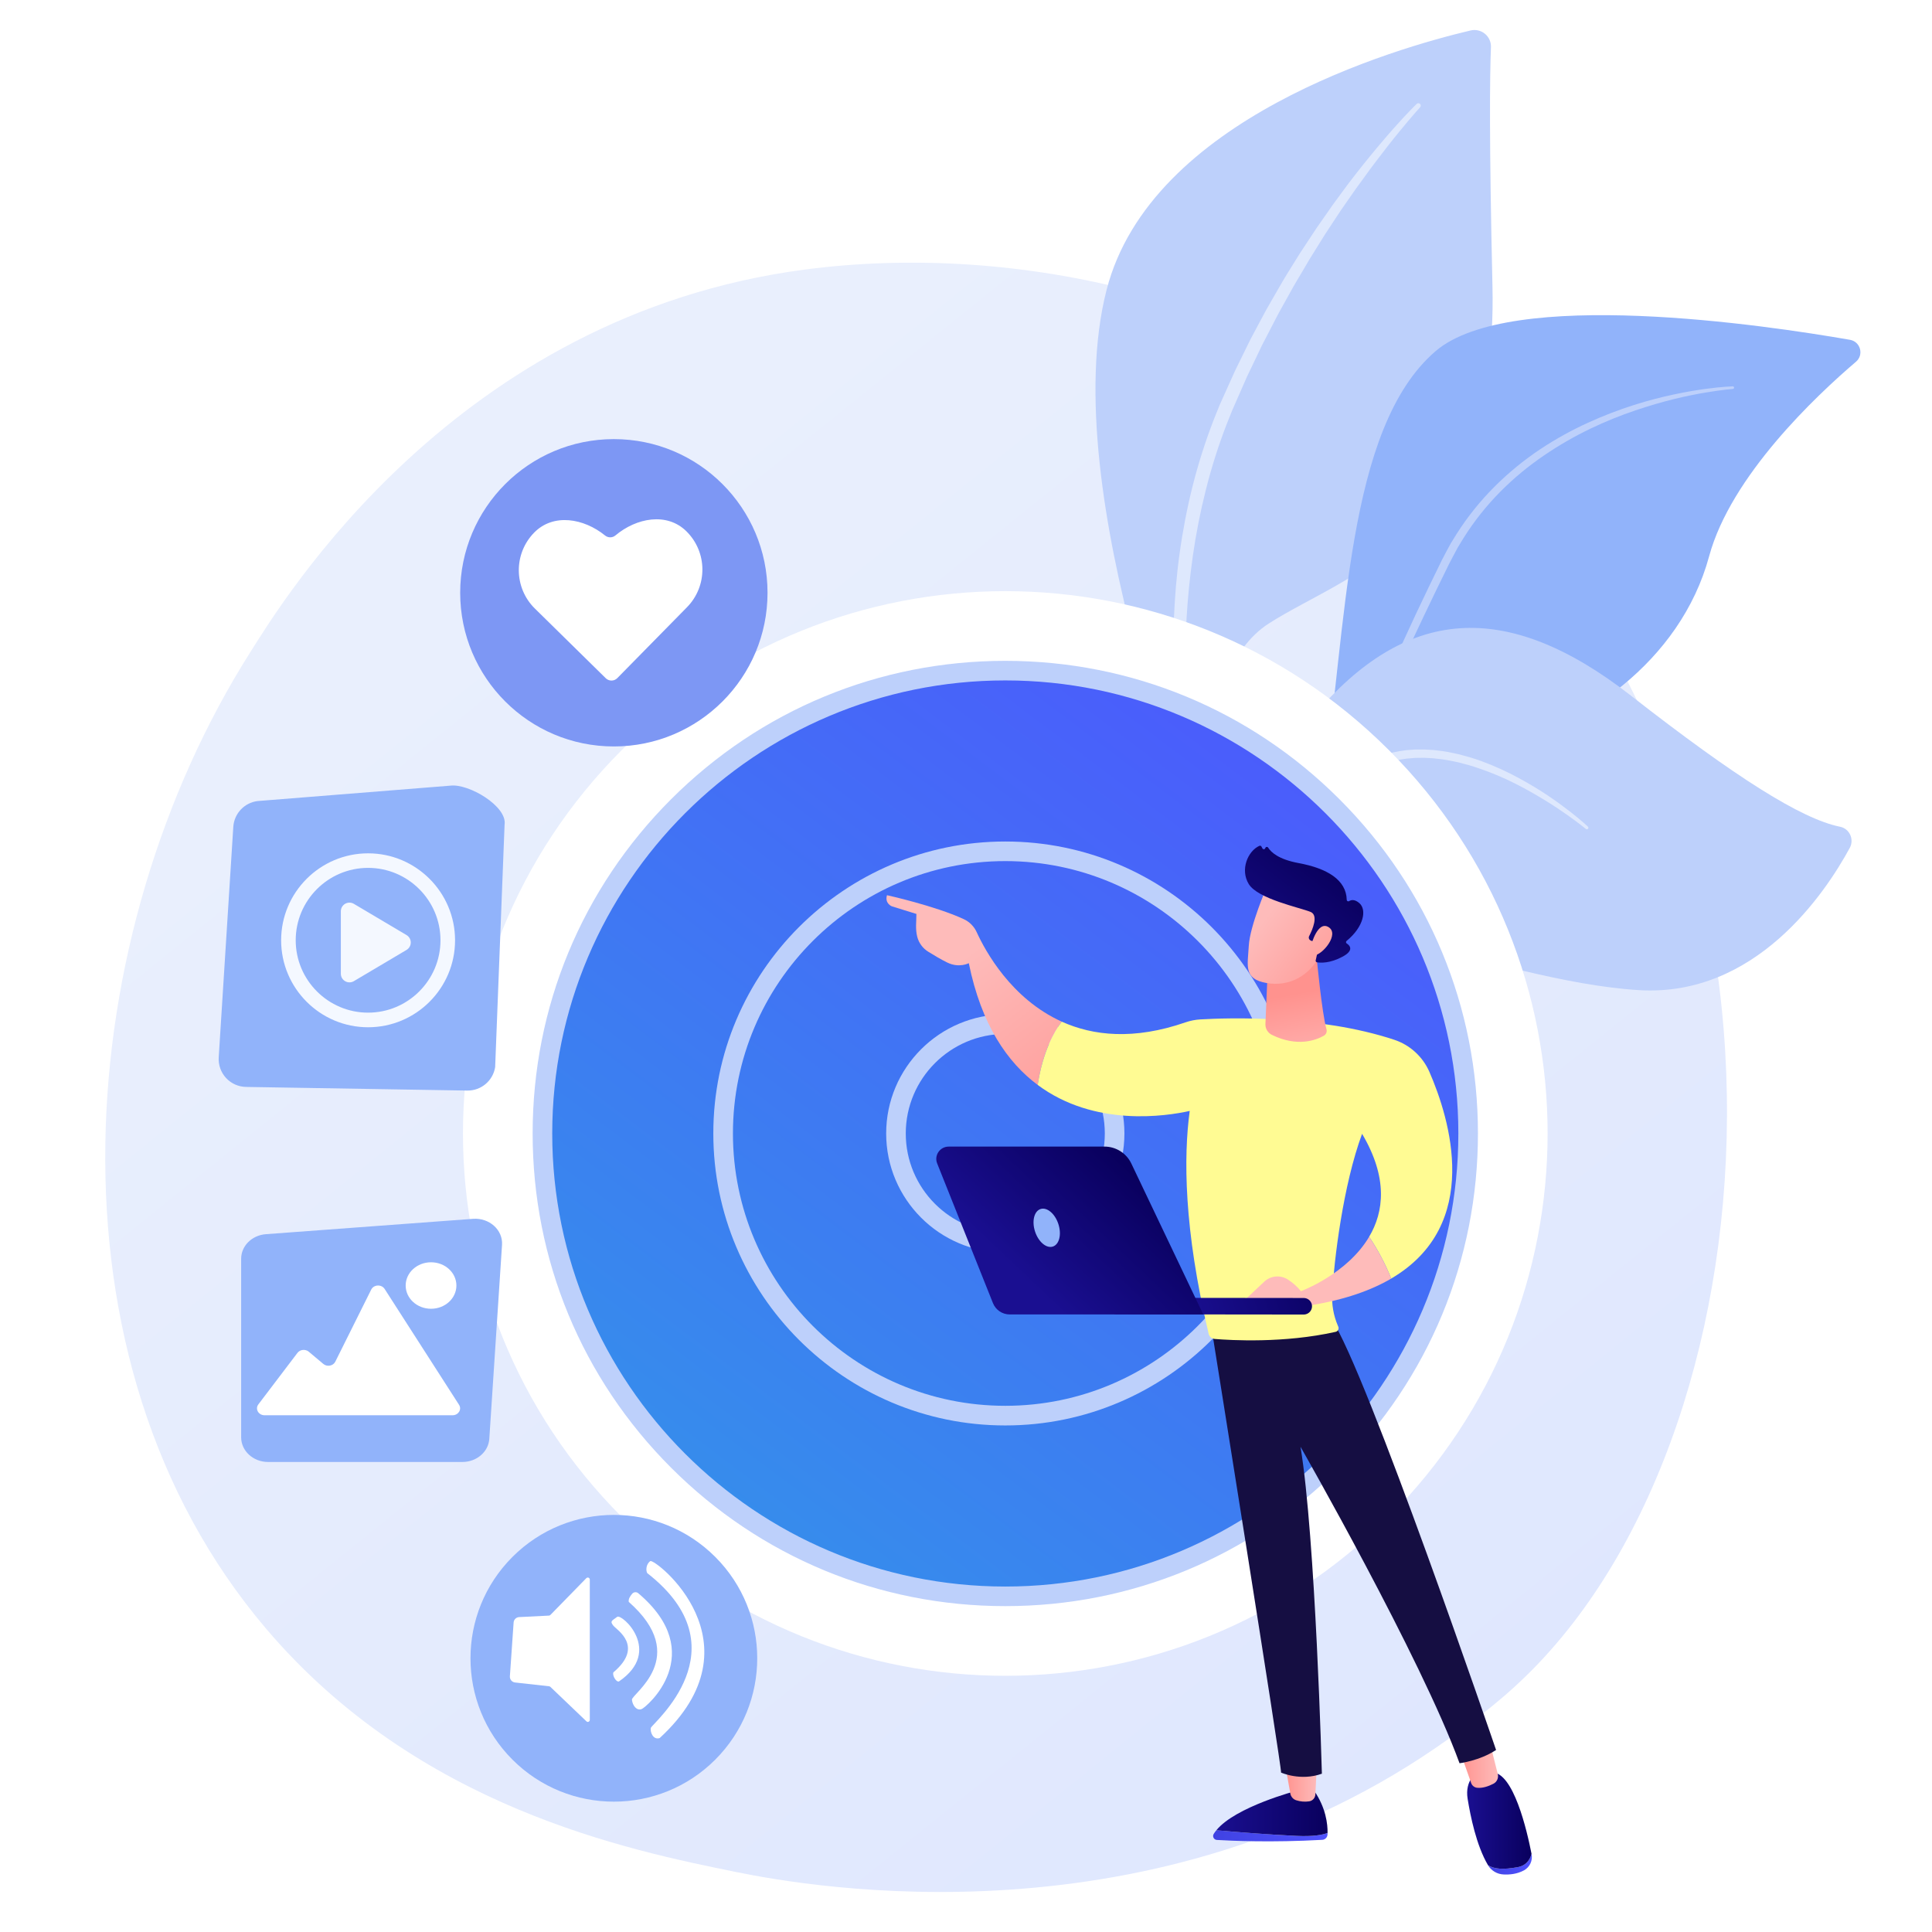
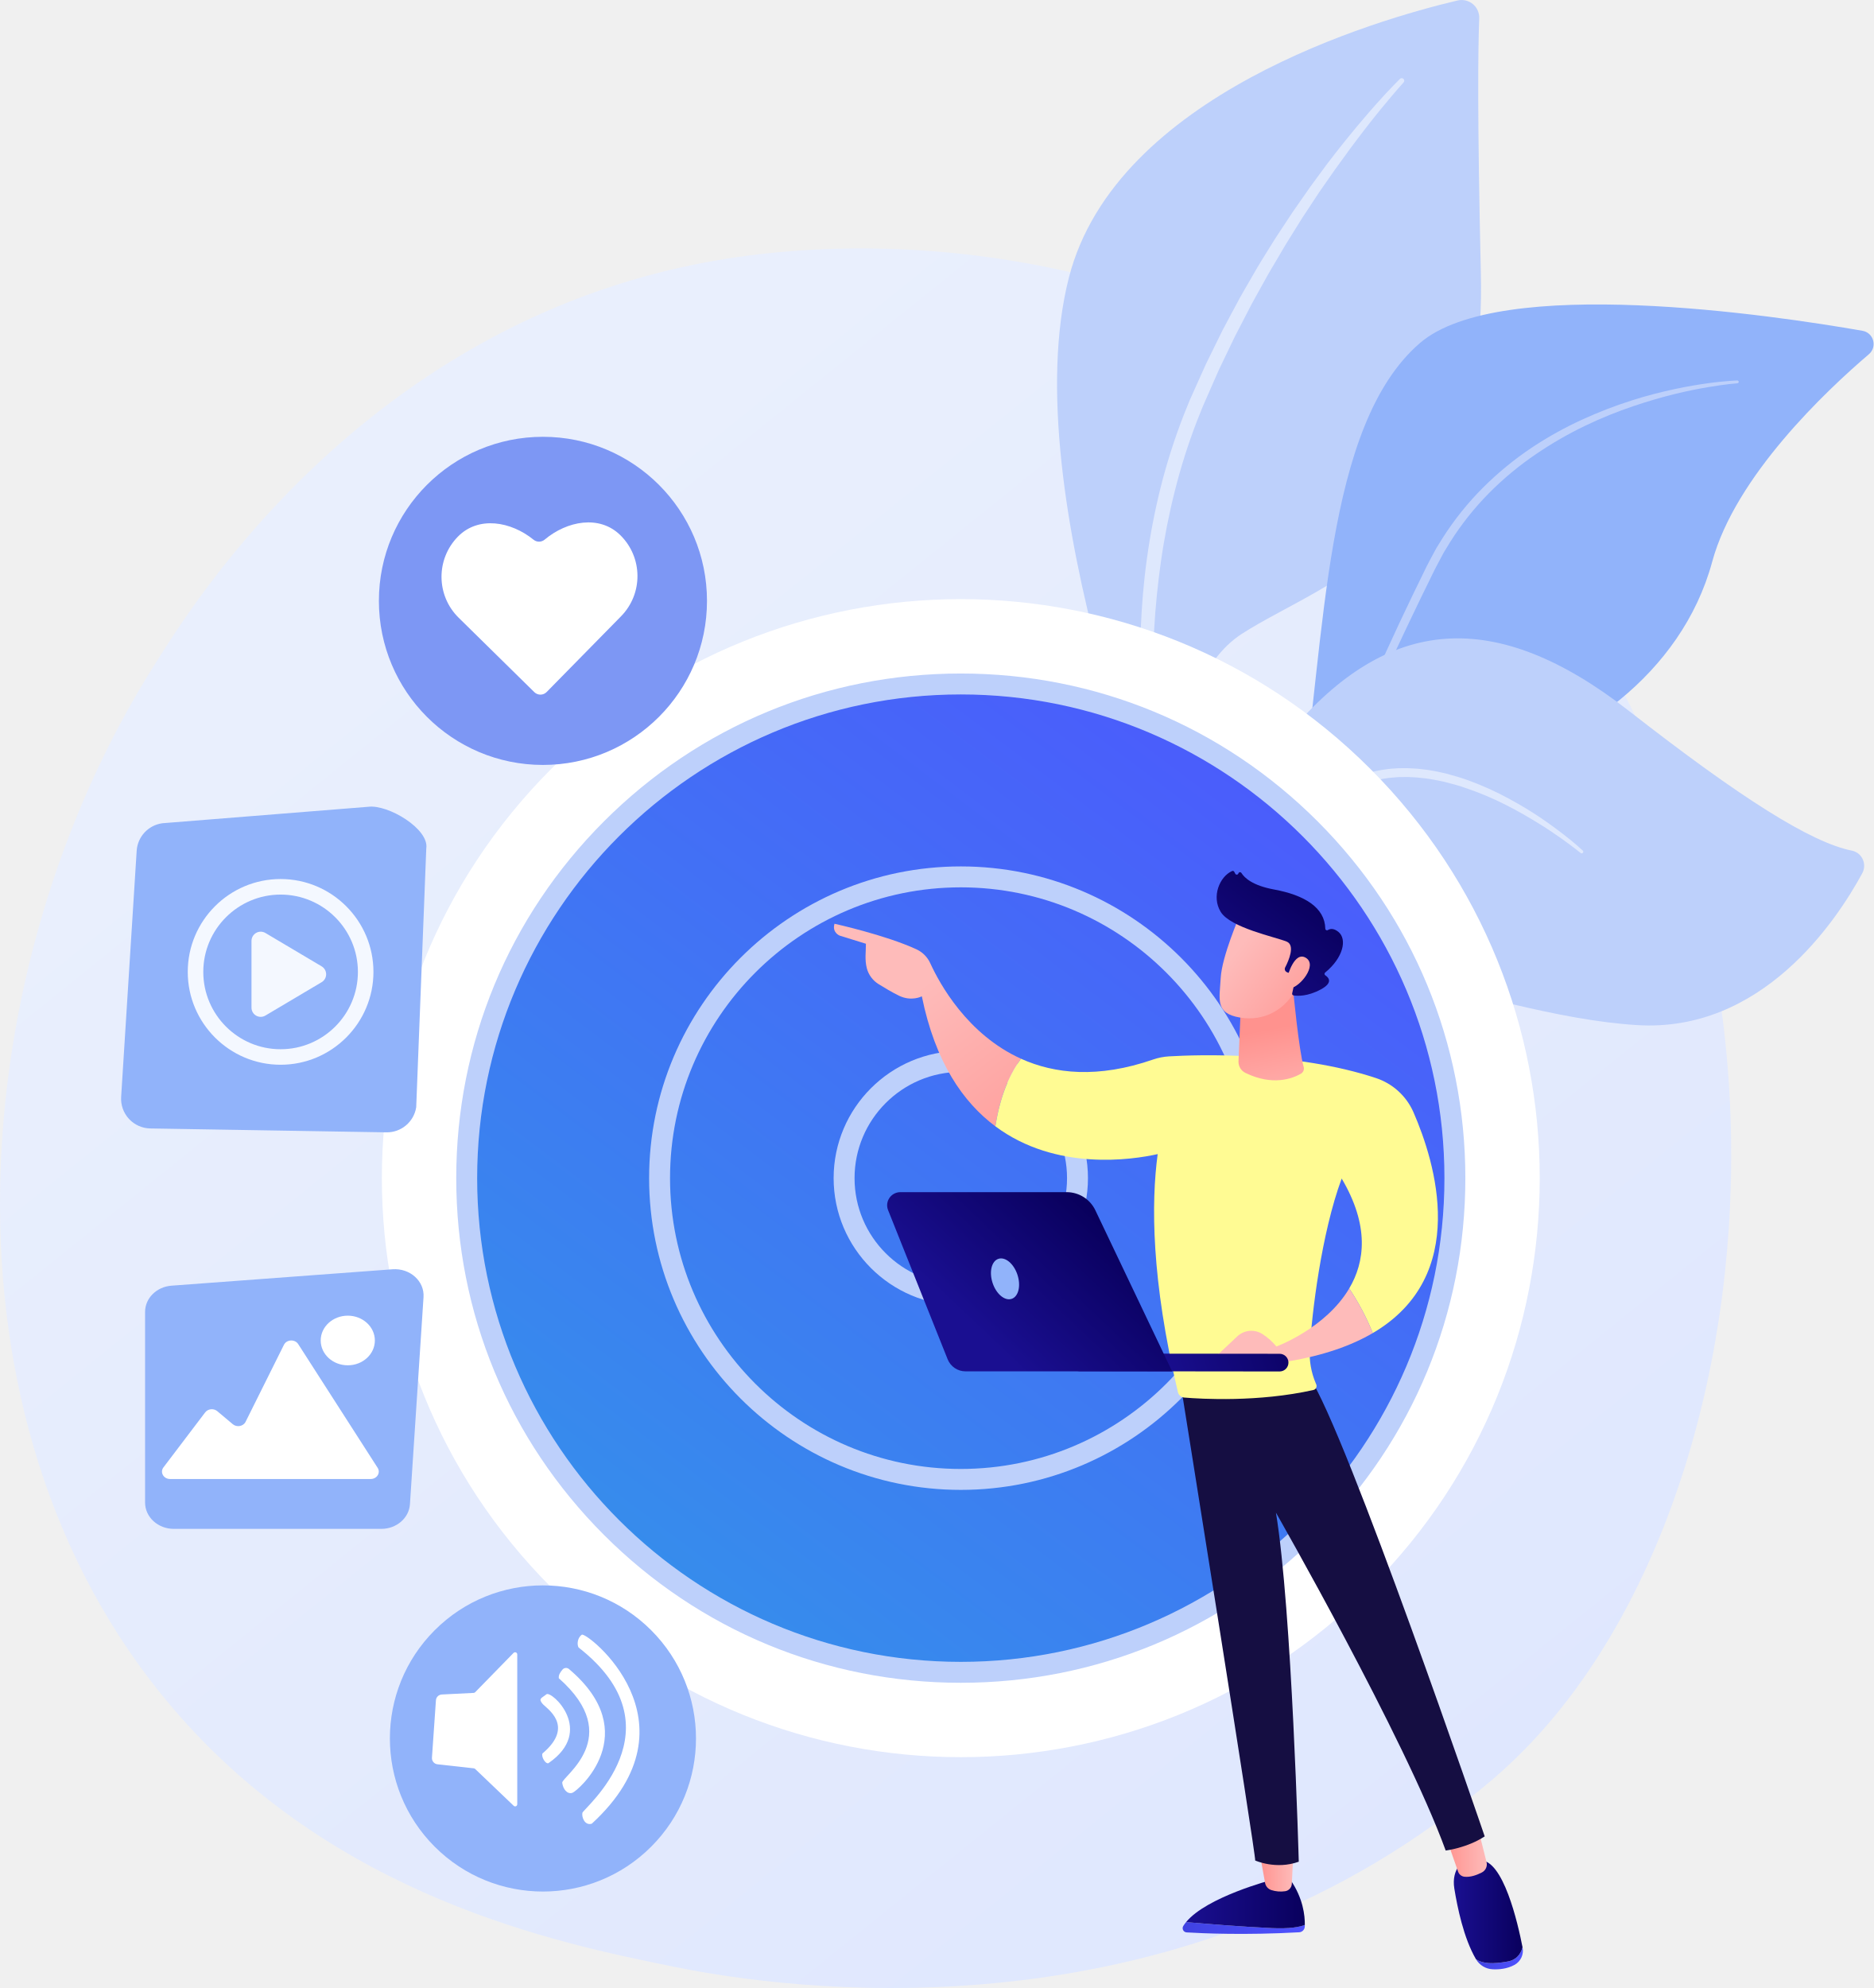
- <svg xmlns="http://www.w3.org/2000/svg" xmlns:xlink="http://www.w3.org/1999/xlink" viewBox="0 0 3710 3710">
+ <svg xmlns="http://www.w3.org/2000/svg" xmlns:xlink="http://www.w3.org/1999/xlink" id="Illustration" viewBox="0 0 3441.43 3650.92">
  <defs>
-     <style>.cls-1,.cls-10,.cls-4{fill:#fff;}.cls-2{fill:url(#linear-gradient);}.cls-3{fill:#bdd0fb;}.cls-4{opacity:0.5;}.cls-5{fill:#91b3fa;}.cls-6{fill:url(#linear-gradient-2);}.cls-7{fill:url(#linear-gradient-3);}.cls-8{fill:url(#linear-gradient-4);}.cls-9{opacity:0.9;}.cls-10{fill-rule:evenodd;}.cls-11{fill:#7d97f4;}.cls-12{fill:url(#linear-gradient-5);}.cls-13{fill:url(#linear-gradient-6);}.cls-14{fill:url(#linear-gradient-7);}.cls-15{fill:url(#linear-gradient-8);}.cls-16{fill:url(#linear-gradient-9);}.cls-17{fill:url(#linear-gradient-10);}.cls-18{fill:#150e42;}.cls-19{fill:url(#linear-gradient-11);}.cls-20{fill:url(#linear-gradient-12);}.cls-21{fill:url(#linear-gradient-13);}.cls-22{fill:url(#linear-gradient-14);}.cls-23{fill:url(#linear-gradient-15);}.cls-24{fill:url(#linear-gradient-16);}.cls-25{fill:url(#linear-gradient-17);}.cls-26{fill:url(#linear-gradient-18);}.cls-27{fill:url(#linear-gradient-19);}</style>
-     <linearGradient id="linear-gradient" x1="3721.25" y1="4556.63" x2="937.22" y2="1099.05" gradientUnits="userSpaceOnUse">
+     <style>.cls-1{fill:url(#linear-gradient);}.cls-2{fill:#bdd0fb;}.cls-10,.cls-3,.cls-5{fill:#fff;}.cls-3{opacity:0.5;}.cls-4{fill:#91b3fa;}.cls-6{fill:url(#linear-gradient-2);}.cls-7{fill:url(#linear-gradient-3);}.cls-8{fill:url(#linear-gradient-4);}.cls-9{opacity:0.9;}.cls-10{fill-rule:evenodd;}.cls-11{fill:#7d97f4;}.cls-12{fill:url(#linear-gradient-5);}.cls-13{fill:url(#linear-gradient-6);}.cls-14{fill:url(#linear-gradient-7);}.cls-15{fill:url(#linear-gradient-8);}.cls-16{fill:url(#linear-gradient-9);}.cls-17{fill:url(#linear-gradient-10);}.cls-18{fill:#150e42;}.cls-19{fill:url(#linear-gradient-11);}.cls-20{fill:url(#linear-gradient-12);}.cls-21{fill:url(#linear-gradient-13);}.cls-22{fill:url(#linear-gradient-14);}.cls-23{fill:url(#linear-gradient-15);}.cls-24{fill:url(#linear-gradient-16);}.cls-25{fill:url(#linear-gradient-17);}.cls-26{fill:url(#linear-gradient-18);}.cls-27{fill:url(#linear-gradient-19);}</style>
+     <linearGradient id="linear-gradient" x1="3759.89" y1="4613.76" x2="917.21" y2="1083.32" gradientUnits="userSpaceOnUse">
      <stop offset="0" stop-color="#dae3fe" />
      <stop offset="1" stop-color="#e9effd" />
    </linearGradient>
-     <linearGradient id="linear-gradient-2" x1="2704.77" y1="1148.57" x2="703.51" y2="3805.57" gradientUnits="userSpaceOnUse">
+     <linearGradient id="linear-gradient-2" x1="2555.39" y1="1113.95" x2="511.96" y2="3826.93" gradientUnits="userSpaceOnUse">
      <stop offset="0" stop-color="#4f52ff" />
      <stop offset="1" stop-color="#29abe2" />
    </linearGradient>
-     <linearGradient id="linear-gradient-3" x1="2704.77" y1="1148.57" x2="703.51" y2="3805.56" gradientTransform="translate(2104.5 -727.52) rotate(45)" xlink:href="#linear-gradient-2" />
-     <linearGradient id="linear-gradient-4" x1="2704.77" y1="1148.57" x2="703.51" y2="3805.56" gradientTransform="translate(2104.5 -727.52) rotate(45)" xlink:href="#linear-gradient-2" />
-     <linearGradient id="linear-gradient-5" x1="519.82" y1="3525.28" x2="739.61" y2="3525.28" gradientTransform="matrix(-1, 0, 0, 1, 3069.12, 0)" gradientUnits="userSpaceOnUse">
+     <linearGradient id="linear-gradient-3" x1="2721.99" y1="1133.89" x2="678.57" y2="3846.86" gradientTransform="translate(2109.7 -726.12) rotate(45)" xlink:href="#linear-gradient-2" />
+     <linearGradient id="linear-gradient-4" x1="2721.99" y1="1133.89" x2="678.57" y2="3846.86" gradientTransform="translate(2109.7 -726.12) rotate(45)" xlink:href="#linear-gradient-2" />
+     <linearGradient id="linear-gradient-5" x1="505.87" y1="3560.68" x2="730.29" y2="3560.68" gradientTransform="matrix(-1, 0, 0, 1, 3069.12, 0)" gradientUnits="userSpaceOnUse">
      <stop offset="0" stop-color="#4f52ff" />
      <stop offset="1" stop-color="#4042e2" />
    </linearGradient>
-     <linearGradient id="linear-gradient-6" x1="519.81" y1="3482.21" x2="733.4" y2="3482.21" gradientTransform="matrix(-1, 0, 0, 1, 3069.12, 0)" gradientUnits="userSpaceOnUse">
+     <linearGradient id="linear-gradient-6" x1="505.86" y1="3516.69" x2="723.95" y2="3516.69" gradientTransform="matrix(-1, 0, 0, 1, 3069.12, 0)" gradientUnits="userSpaceOnUse">
      <stop offset="0" stop-color="#09005d" />
      <stop offset="1" stop-color="#1a0f91" />
    </linearGradient>
-     <linearGradient id="linear-gradient-7" x1="540.11" y1="3422.07" x2="602.02" y2="3422.07" gradientTransform="matrix(-1, 0, 0, 1, 3069.12, 0)" gradientUnits="userSpaceOnUse">
+     <linearGradient id="linear-gradient-7" x1="526.59" y1="3455.29" x2="589.81" y2="3455.29" gradientTransform="matrix(-1, 0, 0, 1, 3069.12, 0)" gradientUnits="userSpaceOnUse">
      <stop offset="0" stop-color="#febbba" />
      <stop offset="1" stop-color="#ff928e" />
    </linearGradient>
-     <linearGradient id="linear-gradient-8" x1="127.53" y1="3579.78" x2="211.76" y2="3579.78" xlink:href="#linear-gradient-5" />
-     <linearGradient id="linear-gradient-9" x1="128.14" y1="3495.97" x2="251.77" y2="3495.97" xlink:href="#linear-gradient-6" />
-     <linearGradient id="linear-gradient-10" x1="192.4" y1="3389.79" x2="266.39" y2="3389.79" xlink:href="#linear-gradient-7" />
-     <linearGradient id="linear-gradient-11" x1="1210.07" y1="1831.31" x2="917.04" y2="2212.54" xlink:href="#linear-gradient-7" />
-     <linearGradient id="linear-gradient-12" x1="1808.95" y1="169.59" x2="1387.36" y2="892.31" gradientTransform="matrix(-1, 0, 0, 1, 3069.12, 0)" gradientUnits="userSpaceOnUse">
+     <linearGradient id="linear-gradient-8" x1="105.32" y1="3616.32" x2="191.32" y2="3616.32" xlink:href="#linear-gradient-5" />
+     <linearGradient id="linear-gradient-9" x1="105.94" y1="3530.74" x2="232.18" y2="3530.74" xlink:href="#linear-gradient-6" />
+     <linearGradient id="linear-gradient-10" x1="171.56" y1="3422.32" x2="247.1" y2="3422.32" xlink:href="#linear-gradient-7" />
+     <linearGradient id="linear-gradient-11" x1="1210.67" y1="1831.01" x2="911.46" y2="2220.27" xlink:href="#linear-gradient-7" />
+     <linearGradient id="linear-gradient-12" x1="1822.17" y1="134.28" x2="1391.7" y2="872.23" gradientTransform="matrix(-1, 0, 0, 1, 3069.12, 0)" gradientUnits="userSpaceOnUse">
      <stop offset="0" stop-color="#e1473d" />
      <stop offset="1" stop-color="#fffb93" />
    </linearGradient>
-     <linearGradient id="linear-gradient-13" x1="556.91" y1="2077.7" x2="588.97" y2="1909.39" xlink:href="#linear-gradient-7" />
-     <linearGradient id="linear-gradient-14" x1="643.65" y1="1768.91" x2="460.74" y2="1908.87" xlink:href="#linear-gradient-7" />
-     <linearGradient id="linear-gradient-15" x1="514.89" y1="1658.1" x2="685.24" y2="1877.43" xlink:href="#linear-gradient-6" />
-     <linearGradient id="linear-gradient-16" x1="620.96" y1="1739.26" x2="438.05" y2="1879.22" xlink:href="#linear-gradient-7" />
-     <linearGradient id="linear-gradient-17" x1="572.84" y1="2393.17" x2="759.15" y2="1817.28" xlink:href="#linear-gradient-7" />
-     <linearGradient id="linear-gradient-18" x1="-3004.22" y1="2338.52" x2="-3293.45" y2="2417.79" gradientTransform="translate(5450.38 -55.03) rotate(-2.83)" xlink:href="#linear-gradient-6" />
-     <linearGradient id="linear-gradient-19" x1="-3318.78" y1="2244.53" x2="-3522.8" y2="2460.16" gradientTransform="translate(5491.85)" xlink:href="#linear-gradient-6" />
+     <linearGradient id="linear-gradient-13" x1="543.74" y1="2082.6" x2="576.48" y2="1910.74" xlink:href="#linear-gradient-7" />
+     <linearGradient id="linear-gradient-14" x1="632.31" y1="1767.3" x2="445.55" y2="1910.21" xlink:href="#linear-gradient-7" />
+     <linearGradient id="linear-gradient-15" x1="500.84" y1="1654.15" x2="674.78" y2="1878.1" xlink:href="#linear-gradient-6" />
+     <linearGradient id="linear-gradient-16" x1="609.15" y1="1737.02" x2="422.38" y2="1879.93" xlink:href="#linear-gradient-7" />
+     <linearGradient id="linear-gradient-17" x1="560.01" y1="2404.71" x2="750.25" y2="1816.69" xlink:href="#linear-gradient-7" />
+     <linearGradient id="linear-gradient-18" x1="-2990.57" y1="2351.51" x2="-3285.89" y2="2432.45" gradientTransform="translate(5450.38 -55.03) rotate(-2.83)" xlink:href="#linear-gradient-6" />
+     <linearGradient id="linear-gradient-19" x1="-3312.76" y1="2252.94" x2="-3521.07" y2="2473.11" gradientTransform="translate(5491.85)" xlink:href="#linear-gradient-6" />
  </defs>
-   <g id="Background">
-     <rect class="cls-1" width="3710" height="3710" />
+   <path class="cls-1" d="M2977.85,3221.48c-65.3,68.74-127.08,113.07-175.89,148.09-573.78,411.7-1252.72,291.69-1397,262.39C1191.87,3588.68,780,3505,482.23,3154.85,31.72,2625.06,101.87,1790.39,451.31,1239.41c63.92-100.78,401.56-660.15,1087.81-749.85,415.31-54.29,899.43,55.2,1250,348.92C3525.05,1455,3472.66,2700.56,2977.85,3221.48Z" transform="translate(-166.61 -19.93)" />
+   <path class="cls-2" d="M2843.79,20.82a32.4,32.4,0,0,1,39.81,32.91c-2.25,55-3.61,181.06,3,468.87,11.28,491.6-285.61,562.55-438.94,661.3s-129.52,440.39-129.52,440.39S2027.59,926.78,2130.08,529.1C2216.54,193.65,2695.88,55.76,2843.79,20.82Z" transform="translate(-166.61 -19.93)" />
+   <path class="cls-3" d="M2737.88,164.89s-4.12,4-11.69,11.84-18.48,19.28-31.84,34.41c-6.65,7.59-14.16,15.88-21.95,25.22s-16.46,19.25-25.26,30.21-18.37,22.47-28,35l-14.8,19.22q-7.38,10-15.08,20.45l-15.68,21.35-15.76,22.55-16.27,23.35-16.19,24.47c-5.44,8.3-11.08,16.63-16.58,25.2s-10.83,17.39-16.35,26.23-11.07,17.79-16.49,26.95-10.68,18.51-16.1,27.89-11,18.79-16.28,28.42-10.45,19.45-15.72,29.27-10.62,19.69-15.8,29.7l-15,30.51q-7.53,15.32-15.11,30.75-7,15.67-14.14,31.44l-14.17,31.57-1.77,4-.53,1.22-.4,1-.8,2-3.22,8-6.43,16a1121.85,1121.85,0,0,0-42.14,132.3,1242.15,1242.15,0,0,0-25.3,131.77c-6,43.1-9.23,85.06-11,124.84s-1.63,77.46-.48,112.16,3.6,66.46,6.43,94.52,6.16,52.43,9.27,72.45,6.2,35.65,8.37,46.32c1.15,5.34,2,9.43,2.63,12.19l1,4.25a8.29,8.29,0,0,0,16.21-3.44l0-.23s-.26-1.36-.77-4-1.19-6.72-2.1-12c-1.79-10.5-4-26-6.61-45.8s-5.11-43.91-7.18-71.64-3.5-59.07-4.21-93.27-.11-71.26,2.12-110.35,6.34-80.18,12.31-122.41a1239.86,1239.86,0,0,1,25.39-128.86,1092.44,1092.44,0,0,1,40.83-128.93l6.4-16,3.21-8,.8-2,.39-1,.34-.77,1.72-3.91L2391.83,730q6.86-15.62,13.69-31.15l14.66-30.5,14.55-30.26L2450,608.54q7.59-14.68,15.09-29.19c5.11-9.6,10.48-19,15.65-28.35l15.49-27.84c5.21-9.14,10.66-18,15.89-26.92l15.5-26.38c5.21-8.63,10.57-17,15.75-25.37l15.39-24.66,15.51-23.55,15-22.76,15-21.56,14.42-20.67,14.16-19.44c9-12.78,18-24.64,26.36-35.77s16.41-21.45,23.84-31,14.48-18.08,20.77-25.87c12.72-15.48,22.87-27.49,29.91-35.58s10.9-12.25,10.9-12.25a4.7,4.7,0,0,0-6.73-6.56Z" transform="translate(-166.61 -19.93)" />
+   <path class="cls-4" d="M2156,2569.26c-31.79,15.9,298.93-406.73,398.39-1067.21,46.87-311.23,44.46-700.71,220.36-852.18,146.4-126.07,648.5-51.13,812.82-22.45,20.54,3.59,27.64,29.44,11.79,43-78.18,66.71-245.29,223.9-287.91,381.34-56.19,207.52-252,340.77-428,377.79s-273.73,72.38-357.38,354.9S2246.35,2524.09,2156,2569.26Z" transform="translate(-166.61 -19.93)" />
+   <path class="cls-2" d="M3357.58,718.63s-5,.15-14.23.85-22.81,1.91-39.95,4.3-37.89,5.78-61.47,10.85-50,11.63-78.34,20.74A797.8,797.8,0,0,0,3074,789.93,672.64,672.64,0,0,0,2980.14,842a594,594,0,0,0-89,72.86,544.21,544.21,0,0,0-74.52,92.69l-7.88,12.74-3.94,6.37-3.58,6.58c-4.69,8.8-9.51,17.56-14,26.43q-12.87,26.44-25.62,52.62-12.52,26.29-24.8,52.1-12,25.89-23.6,51.1c-7.73,16.78-15.07,33.41-22.39,49.62s-14.06,32.26-20.85,47.78c-13.38,31.12-25.75,60.67-37,88l-15.93,39.33c-4.87,12.56-9.5,24.48-13.85,35.67-8.55,22.46-15.89,42.08-21.77,58.3s-10.32,29-13.3,37.78-4.5,13.48-4.5,13.48a3.23,3.23,0,0,0,6.08,2.18l0-.08,5-13.18c3.38-8.58,8.32-21.16,14.61-37.17s14.25-35.34,23.44-57.47c9.36-22.07,19.91-47,31.42-74.12,11.7-27.08,24.56-56.34,38.47-87.14s28.77-63.2,44.34-96.62,32-67.76,48.8-102.64l25.74-52.56c4.36-8.65,9.09-17.08,13.55-25.68l3.43-6.41,3.78-6.21,7.58-12.41a528.92,528.92,0,0,1,71.82-90.54,580.11,580.11,0,0,1,86.37-71.62,695.22,695.22,0,0,1,91.25-52.51A785.7,785.7,0,0,1,3167,765.7c27.81-9.35,53.71-16.8,76.91-22.43s43.66-9.62,60.58-12.45,30.28-4.63,39.4-5.64,14-1.36,14-1.36a2.6,2.6,0,0,0-.25-5.19Z" transform="translate(-166.61 -19.93)" />
+   <path class="cls-2" d="M2173.38,2570.22c-20.64,10.88,116.26-224.74,126.76-432.32s57.34-561.88,236.35-773.82,375-231.28,622.06-38.61c205.84,160.56,334.24,241.59,409.54,256.65,18.65,3.73,28.16,24.78,19.09,41.49-48.3,89-184.85,293.25-414.12,278.87-292.45-18.35-646.88-208.47-754.91-49.87S2324,2100,2320.68,2175.11,2310,2498.21,2173.38,2570.22Z" transform="translate(-166.61 -19.93)" />
+   <path class="cls-3" d="M3073.78,1582s-3.06-2.88-8.89-8-14.54-12.48-26-21.35-25.57-19.38-42.3-30.71-36.22-23.22-58.15-35.09a550.81,550.81,0,0,0-73.46-33.31c-13.47-5-27.7-9.11-42.35-13-14.77-3.4-30-6.68-45.76-8.16-7.84-1.09-15.87-1.18-23.91-1.69-4-.06-8.09,0-12.16,0l-6.1.06-6.13.45c-16.42.73-32.8,4-49.14,8.17-15.44,4.26-31.66,9.71-47.13,15.6a477.78,477.78,0,0,0-45.68,20.9,438,438,0,0,0-42.81,26.4,428.34,428.34,0,0,0-38.74,31.46,415,415,0,0,0-62.57,73.65,557.09,557.09,0,0,0-43.62,78.72,744.86,744.86,0,0,0-29.14,74.87c-7.76,23.61-13.84,45.55-18.7,65.1-2.48,9.76-4.71,18.92-6.55,27.43s-3.68,16.3-5.06,23.39c-2.94,14.15-4.89,25.33-6.22,32.94s-2.08,11.68-2.08,11.68a2.88,2.88,0,0,0,5.65,1.13v-.06s.89-4,2.55-11.53l3.05-13.85c1.29-5.43,2.78-11.67,4.44-18.66s3.56-14.71,5.74-23.08,4.58-17.41,7.33-27c5.41-19.23,12.15-40.74,20.44-63.83,16.29-46.17,39.2-99.15,74-149.1a427,427,0,0,1,61.05-70.51,411.91,411.91,0,0,1,37.38-30,419.29,419.29,0,0,1,41.25-25.08,460.53,460.53,0,0,1,44.1-19.83c15.22-5.66,30-10.57,45.84-14.84,15-3.82,30.3-7,45.67-7.75l5.73-.46,5.74-.07c3.83,0,7.64-.15,11.44-.11,7.6.47,15.16.5,22.63,1.5,15,1.28,29.57,4.16,43.78,7.23,14.12,3.51,27.91,7.25,41,11.94a542.47,542.47,0,0,1,72.5,30.55c21.86,11,41.23,22.38,58.23,32.77s31.42,20.16,43.11,28.44,20.68,15.08,26.76,19.75,9.19,7.29,9.19,7.29a3,3,0,0,0,4-4.48Z" transform="translate(-166.61 -19.93)" />
+   <circle class="cls-5" cx="1931.36" cy="2183.58" r="1063.36" transform="translate(-1144.95 1985.3) rotate(-45)" />
+   <circle class="cls-6" cx="1764.75" cy="2163.64" r="907.54" />
+   <path class="cls-2" d="M1931.36,3110.33c-247.55,0-480.27-96.4-655.31-271.44s-271.44-407.77-271.44-655.31,96.4-480.27,271.44-655.32,407.76-271.44,655.31-271.44,480.27,96.4,655.31,271.44,271.44,407.77,271.44,655.32-96.4,480.27-271.44,655.31S2178.9,3110.33,1931.36,3110.33Zm0-1815.07c-489.82,0-888.32,398.5-888.32,888.32s398.5,888.32,888.32,888.32,888.32-398.5,888.32-888.32S2421.18,1295.26,1931.36,1295.26Z" transform="translate(-166.61 -19.93)" />
+   <circle class="cls-7" cx="1931.36" cy="2183.58" r="553.28" transform="translate(-1144.95 1985.3) rotate(-45)" />
+   <path class="cls-2" d="M1931.36,2756.07c-315.67,0-572.49-256.82-572.49-572.49s256.82-572.5,572.49-572.5,572.49,256.82,572.49,572.5S2247,2756.07,1931.36,2756.07Zm0-1106.55c-294.48,0-534.06,239.58-534.06,534.06s239.58,534.06,534.06,534.06,534.06-239.58,534.06-534.06S2225.84,1649.52,1931.36,1649.52Z" transform="translate(-166.61 -19.93)" />
+   <circle class="cls-8" cx="1931.36" cy="2183.58" r="214.36" transform="translate(-1144.95 1985.3) rotate(-45)" />
+   <path class="cls-2" d="M1931.36,2417.15c-128.79,0-233.57-104.78-233.57-233.57S1802.57,1950,1931.36,1950s233.57,104.79,233.57,233.58S2060.15,2417.15,1931.36,2417.15Zm0-428.71c-107.6,0-195.14,87.54-195.14,195.14s87.54,195.14,195.14,195.14,195.14-87.54,195.14-195.14S2039,1988.44,1931.36,1988.44Z" transform="translate(-166.61 -19.93)" />
+   <circle class="cls-4" cx="1163.86" cy="3212.58" r="281.12" transform="translate(-2097.36 1743.98) rotate(-45)" />
+   <path class="cls-5" d="M1163.09,3148.88c7,8.39,60.4,40.23,0,91.16-2.87,5.51,5.18,19.76,10.82,17.95,86.94-59.61,5.35-133.84-3.6-126.56S1154.92,3139.13,1163.09,3148.88Z" transform="translate(-166.61 -19.93)" />
+   <path class="cls-5" d="M1199.29,3294c1.3,11.11,8.89,21.56,18.61,18.44s133.53-109.18-6.19-227.35a8.43,8.43,0,0,0-11.92,1c-4.48,5.38-7.49,10-6.76,15.91C1315.65,3210.13,1198,3282.83,1199.29,3294Z" transform="translate(-166.61 -19.93)" />
+   <path class="cls-5" d="M1236.32,3349.18c-1.58,7.89,4.35,24,17.33,19.87,203.19-186.76-9.78-353.07-18.37-347s-8.91,18.47-6,23.45C1420,3194.22,1237.9,3341.28,1236.32,3349.18Z" transform="translate(-166.61 -19.93)" />
+   <path class="cls-5" d="M1114.33,3054.61a4.07,4.07,0,0,0-4.58,1l-70.33,72a4.23,4.23,0,0,1-2.85,1.3l-58.47,2.93a11.38,11.38,0,0,0-10.78,10.59L960,3247.93A11.4,11.4,0,0,0,970.11,3260l66.74,7.42a4.32,4.32,0,0,1,2.53,1.18l70.65,67.51a3.8,3.8,0,0,0,4.37.85,4,4,0,0,0,2.28-4V3058.64A4,4,0,0,0,1114.33,3054.61Z" transform="translate(-166.61 -19.93)" />
+   <path class="cls-4" d="M867,2827.68H485.86c-29.14,0-52.77-21.65-52.77-48.35V2429.24c0-25.19,21.11-46.16,48.51-48.19l406-30.11c32-2.37,58.86,21.74,56.93,51.09l-24.94,380.2C918,2807.76,894.88,2827.68,867,2827.68Z" transform="translate(-166.61 -19.93)" />
+   <path class="cls-5" d="M479,2736.09H847.49c11.47,0,18.6-11.42,12.79-20.48L714.39,2488.4c-6.08-9.47-21.29-8.75-26.27,1.25l-70.44,141.41c-4.18,8.39-16.09,10.61-23.52,4.37l-28.49-23.93c-6.62-5.56-17.07-4.49-22.2,2.26l-76.64,101C460,2723.75,467,2736.09,479,2736.09Z" transform="translate(-166.61 -19.93)" />
+   <ellipse class="cls-5" cx="638.79" cy="2461.77" rx="49.74" ry="45.57" />
+   <path class="cls-4" d="M876.3,2099.45l-433.62-7.14a54.56,54.56,0,0,1-53.55-58l28.52-451.87a54.57,54.57,0,0,1,47.29-50.65l377.89-30.19c36.18-4.79,112.46,40.51,106.74,76.55l-18.49,475.29A54.55,54.55,0,0,1,876.3,2099.45Z" transform="translate(-166.61 -19.93)" />
+   <g class="cls-9">
+     <path class="cls-5" d="M682,1975.32c-94,0-170.54-76.5-170.54-170.54S587.94,1634.24,682,1634.24s170.54,76.5,170.54,170.54S776,1975.32,682,1975.32Zm0-312.5c-78.27,0-142,63.68-142,142s63.69,142,142,142,142-63.68,142-142S760.25,1662.82,682,1662.82Z" transform="translate(-166.61 -19.93)" />
+     <path class="cls-10" d="M628.55,1870.46V1747.85a16.91,16.91,0,0,1,25.53-14.54l103.31,61.31a16.91,16.91,0,0,1,0,29.07L654.08,1885A16.9,16.9,0,0,1,628.55,1870.46Z" transform="translate(-166.61 -19.93)" />
  </g>
-   <g id="Illustration">
-     <path class="cls-2" d="M2955.35,3193.09c-63.95,67.32-124.46,110.73-172.26,145-562,403.2-1226.87,285.67-1368.19,257-208.68-42.38-612.05-124.31-903.68-467.26C70,2609,138.71,1791.52,480.94,1251.92c62.6-98.71,393.28-646.53,1065.36-734.39,406.75-53.16,880.88,54.07,1224.23,341.73C3491.25,1463.08,3439.94,2682.92,2955.35,3193.09Z" />
-     <path class="cls-3" d="M2824.05,58.47a31.74,31.74,0,0,1,39,32.23c-2.21,53.9-3.54,177.32,2.92,459.19,11.05,481.46-279.71,550.95-429.88,647.66s-126.85,431.3-126.85,431.3S2024.7,945.73,2125.07,556.26C2209.74,227.73,2679.2,92.69,2824.05,58.47Z" />
-     <path class="cls-4" d="M2720.33,199.56s-4,3.94-11.45,11.6-18.1,18.88-31.18,33.7c-6.51,7.44-13.87,15.56-21.5,24.7s-16.12,18.85-24.73,29.59-18,22-27.41,34.25l-14.5,18.83-14.76,20-15.36,20.92L2544,415.25q-7.83,11.25-15.93,22.87l-15.85,24c-5.34,8.12-10.86,16.28-16.24,24.68s-10.61,17-16,25.69-10.85,17.42-16.15,26.39l-15.77,27.31c-5.26,9.21-10.73,18.4-16,27.83l-15.4,28.67c-5.15,9.63-10.39,19.29-15.47,29.09l-14.67,29.88-14.8,30.11q-6.9,15.36-13.84,30.79T2344,773.46l-1.74,3.87-.51,1.18-.4,1-.78,2-3.15,7.82-6.3,15.66a1097.24,1097.24,0,0,0-41.27,129.57,1214.85,1214.85,0,0,0-24.78,129.06c-5.9,42.21-9,83.3-10.75,122.26s-1.59,75.85-.48,109.84,3.53,65.09,6.31,92.57,6,51.35,9.08,71,6.06,34.93,8.19,45.37c1.13,5.23,2,9.24,2.58,11.94l1,4.16a8.11,8.11,0,0,0,15.87-3.36l0-.23-.76-3.91c-.46-2.65-1.15-6.58-2-11.7-1.76-10.29-4-25.48-6.48-44.86s-5-43-7-70.16-3.43-57.86-4.12-91.34-.11-69.79,2.07-108.08,6.21-78.53,12.06-119.88a1214.5,1214.5,0,0,1,24.86-126.21,1070.25,1070.25,0,0,1,40-126.27l6.27-15.66,3.14-7.83.78-2,.39-1,.33-.75,1.68-3.83q6.72-15.35,13.44-30.64l13.41-30.52,14.36-29.86L2423.43,663q7.53-14.54,15-28.92l14.77-28.58c5-9.41,10.28-18.58,15.34-27.77s10.16-18.26,15.16-27.27,10.44-17.66,15.56-26.36l15.18-25.84c5.11-8.45,10.36-16.67,15.43-24.85s10.13-16.21,15.08-24.15l15.18-23.06q7.5-11.34,14.72-22.29l14.68-21.12,14.12-20.24,13.87-19c8.84-12.52,17.58-24.13,25.81-35s16.07-21,23.35-30.32,14.18-17.7,20.34-25.34c12.45-15.15,22.4-26.92,29.29-34.84S2727,206,2727,206a4.6,4.6,0,0,0-6.59-6.42Z" />
-     <path class="cls-5" d="M2150.48,2554.33c-31.13,15.56,292.76-398.34,390.17-1045.19,45.91-304.82,43.55-686.25,215.82-834.6,143.37-123.47,635.12-50.08,796.05-22,20.11,3.51,27.07,28.82,11.54,42.07-76.56,65.32-240.22,219.28-282,373.47-55,203.23-246.82,333.73-419.15,370s-268.08,70.89-350,347.58S2238.94,2510.09,2150.48,2554.33Z" />
-     <path class="cls-3" d="M3327.24,741.88s-4.89.15-13.94.83-22.33,1.88-39.12,4.21-37.11,5.66-60.2,10.62-49,11.4-76.72,20.32a781.81,781.81,0,0,0-87.73,33.85,658.27,658.27,0,0,0-91.94,51,581.1,581.1,0,0,0-87.18,71.35,532.33,532.33,0,0,0-73,90.78l-7.72,12.48-3.86,6.24-3.5,6.44c-4.6,8.62-9.32,17.19-13.68,25.88l-25.09,51.53-24.29,51-23.11,50c-7.58,16.43-14.76,32.72-21.93,48.59s-13.77,31.6-20.42,46.8c-13.11,30.48-25.22,59.42-36.23,86.2L2602,1448.61l-13.57,34.94c-8.38,22-15.57,41.2-21.32,57.09s-10.11,28.43-13,37-4.41,13.19-4.41,13.19a3.17,3.17,0,0,0,6,2.13l0-.07s1.71-4.49,4.9-12.91,8.14-20.72,14.31-36.4,13.95-34.61,22.95-56.29l30.78-72.59c11.45-26.52,24-55.17,37.66-85.34s28.19-61.89,43.43-94.63,31.39-66.36,47.8-100.52l25.21-51.47c4.26-8.47,8.9-16.73,13.27-25.15l3.35-6.28,3.71-6.08,7.42-12.16a517.65,517.65,0,0,1,70.34-88.67,567.35,567.35,0,0,1,84.59-70.14,681.22,681.22,0,0,1,89.36-51.43A770.49,770.49,0,0,1,3140.59,788c27.23-9.16,52.6-16.45,75.32-22s42.76-9.43,59.33-12.2,29.65-4.53,38.59-5.53,13.68-1.33,13.68-1.33a2.54,2.54,0,0,0-.23-5.08Z" />
-     <path class="cls-3" d="M2167.48,2555.27c-20.21,10.65,113.85-220.1,124.14-423.41s56.16-550.28,231.47-757.85,367.31-226.51,609.23-37.81c201.59,157.25,327.34,236.6,401.09,251.36,18.26,3.65,27.58,24.26,18.7,40.63-47.31,87.11-181,287.19-405.58,273.11-286.42-18-633.53-204.16-739.33-48.84s-92.21,242.23-95.46,315.84S2301.24,2484.74,2167.48,2555.27Z" />
-     <path class="cls-4" d="M3049.3,1587.38s-3-2.81-8.71-7.8-14.23-12.22-25.45-20.91-25-19-41.43-30.07-35.48-22.75-56.95-34.37a540.74,540.74,0,0,0-71.94-32.63c-13.19-4.9-27.14-8.92-41.48-12.68-14.46-3.33-29.35-6.54-44.81-8-7.69-1.06-15.55-1.15-23.42-1.65-4-.07-7.92,0-11.91,0l-6,.06-6,.44c-16.08.71-32.13,3.9-48.13,8-15.11,4.17-31,9.5-46.15,15.27a464.3,464.3,0,0,0-44.74,20.48,428.12,428.12,0,0,0-41.93,25.85,418.12,418.12,0,0,0-37.93,30.81,405.87,405.87,0,0,0-61.28,72.13,546.28,546.28,0,0,0-42.73,77.1,730.86,730.86,0,0,0-28.53,73.32c-7.6,23.12-13.55,44.61-18.32,63.75-2.42,9.57-4.61,18.53-6.41,26.87s-3.6,16-5,22.91c-2.88,13.86-4.79,24.8-6.1,32.26s-2,11.44-2,11.44a2.82,2.82,0,0,0,5.53,1.1l0,0s.86-3.93,2.49-11.3c.81-3.68,1.82-8.22,3-13.56s2.72-11.43,4.35-18.27,3.48-14.41,5.62-22.61,4.49-17,7.18-26.46c5.29-18.84,11.9-39.9,20-62.51,16-45.22,38.38-97.1,72.51-146a418,418,0,0,1,59.79-69.06,402.64,402.64,0,0,1,36.61-29.35,414,414,0,0,1,40.4-24.56,449.9,449.9,0,0,1,43.18-19.42c14.91-5.54,29.39-10.35,44.9-14.54,14.71-3.73,29.68-6.88,44.73-7.58l5.61-.45,5.63-.07c3.74,0,7.47-.15,11.2-.11,7.44.46,14.85.49,22.16,1.47,14.66,1.25,29,4.07,42.87,7.08,13.84,3.43,27.34,7.11,40.19,11.69a530.81,530.81,0,0,1,71,29.93c21.41,10.74,40.38,21.92,57,32.09s30.77,19.74,42.22,27.85,20.25,14.77,26.21,19.34,9,7.14,9,7.14a2.93,2.93,0,0,0,3.89-4.38Z" />
-     <circle class="cls-1" cx="1930.45" cy="2176.6" r="1041.42" transform="translate(-973.67 2002.55) rotate(-45)" />
-     <circle class="cls-6" cx="1930.45" cy="2176.6" r="888.81" />
-     <path class="cls-3" d="M1930.45,3084.23c-242.44,0-470.36-94.41-641.79-265.84S1022.82,2419,1022.82,2176.6s94.41-470.36,265.84-641.79S1688,1269,1930.45,1269s470.36,94.41,641.79,265.84,265.84,399.35,265.84,641.79-94.41,470.36-265.84,641.79S2172.89,3084.23,1930.45,3084.23Zm0-1777.62c-479.71,0-870,390.28-870,870s390.27,870,870,870,870-390.28,870-870S2410.16,1306.61,1930.45,1306.61Z" />
-     <circle class="cls-7" cx="1930.45" cy="2176.6" r="541.86" transform="translate(-973.67 2002.55) rotate(-45)" />
-     <path class="cls-3" d="M1930.45,2737.28c-309.16,0-560.68-251.52-560.68-560.68s251.52-560.68,560.68-560.68,560.68,251.52,560.68,560.68S2239.61,2737.28,1930.45,2737.28Zm0-1083.72c-288.4,0-523,234.63-523,523s234.64,523,523,523,523-234.64,523-523S2218.85,1653.56,1930.45,1653.56Z" />
-     <circle class="cls-8" cx="1930.45" cy="2176.6" r="209.93" transform="translate(-973.67 2002.55) rotate(-45)" />
-     <path class="cls-3" d="M1930.45,2405.35c-126.13,0-228.75-102.62-228.75-228.75s102.62-228.75,228.75-228.75,228.76,102.62,228.76,228.75S2056.59,2405.35,1930.45,2405.35Zm0-419.86c-105.38,0-191.11,85.73-191.11,191.11s85.73,191.11,191.11,191.11,191.11-85.73,191.11-191.11S2035.83,1985.49,1930.45,1985.49Z" />
-     <circle class="cls-5" cx="1178.78" cy="3184.37" r="275.32" transform="translate(-1906.43 1766.21) rotate(-45)" />
-     <path class="cls-1" d="M1178,3122c6.88,8.21,59.16,39.39,0,89.28-2.81,5.39,5.08,19.35,10.6,17.57,85.15-58.37,5.24-131.08-3.52-124S1170,3112.43,1178,3122Z" />
-     <path class="cls-1" d="M1213.49,3264.06c1.27,10.88,8.7,21.12,18.23,18.06,9.38-3,130.76-106.92-6.07-222.66a8.25,8.25,0,0,0-11.67,1c-4.39,5.27-7.34,9.76-6.62,15.58C1327.45,3182,1212.21,3253.17,1213.49,3264.06Z" />
-     <path class="cls-1" d="M1249.75,3318.15c-1.55,7.73,4.27,23.54,17,19.46,199-182.9-9.57-345.78-18-339.81s-8.72,18.09-5.89,23C1429.64,3166.39,1251.3,3310.41,1249.75,3318.15Z" />
-     <path class="cls-1" d="M1130.28,3029.66a4,4,0,0,0-4.49,1l-68.87,70.49a4.14,4.14,0,0,1-2.8,1.28l-57.25,2.86a11.16,11.16,0,0,0-10.57,10.38L979.13,3219a11.15,11.15,0,0,0,9.9,11.86l65.37,7.27a4.24,4.24,0,0,1,2.48,1.15l69.19,66.12a3.69,3.69,0,0,0,4.27.83,4,4,0,0,0,2.24-3.92V3033.61A4,4,0,0,0,1130.28,3029.66Z" />
-     <path class="cls-5" d="M888,2807.41H514.78c-28.55,0-51.69-21.2-51.69-47.35V2417.19c0-24.67,20.68-45.21,47.52-47.2l397.66-29.48c31.33-2.32,57.65,21.29,55.77,50L939.61,2762.9C938,2787.9,915.36,2807.41,888,2807.41Z" />
-     <path class="cls-1" d="M508.06,2717.71H869c11.23,0,18.21-11.18,12.52-20.06L738.6,2475.14c-6-9.29-20.86-8.58-25.74,1.22l-69,138.48c-4.1,8.23-15.76,10.4-23,4.29l-27.91-23.44c-6.48-5.44-16.72-4.4-21.74,2.22l-75.06,98.89C489.44,2705.63,496.33,2717.71,508.06,2717.71Z" />
-     <ellipse class="cls-1" cx="827.72" cy="2468.57" rx="48.71" ry="44.63" />
-     <path class="cls-5" d="M897.17,2094.21l-424.68-7A53.44,53.44,0,0,1,420,2030.43L448,1587.89a53.44,53.44,0,0,1,46.31-49.61l370.09-29.56c35.44-4.7,110.14,39.67,104.53,75l-18.09,465.48A53.44,53.44,0,0,1,897.17,2094.21Z" />
-     <g class="cls-9">
-       <path class="cls-1" d="M706.85,1972.64c-92.1,0-167-74.93-167-167s74.93-167,167-167,167,74.92,167,167S798.94,1972.64,706.85,1972.64Zm0-306.06c-76.67,0-139,62.37-139,139s62.37,139,139,139,139-62.37,139-139S783.51,1666.58,706.85,1666.58Z" />
-       <path class="cls-10" d="M654.52,1869.94V1749.86a16.55,16.55,0,0,1,25-14.23l101.18,60a16.56,16.56,0,0,1,0,28.48l-101.18,60A16.55,16.55,0,0,1,654.52,1869.94Z" />
-     </g>
-     <circle class="cls-11" cx="1178.78" cy="1138.31" r="295.09" />
-     <path class="cls-1" d="M1318,1020.13c-37.46-36.82-95.89-25.74-136.12,8a15.66,15.66,0,0,1-20,.16c-40.77-33.06-99.13-43.13-136-5.67a103.26,103.26,0,0,0,1.26,146l136.08,133.75a15.69,15.69,0,0,0,22.19-.19l133.76-136.08A103.26,103.26,0,0,0,1318,1020.13Z" />
-     <path class="cls-12" d="M2335.72,3514.65c37.65,3.26,103,8.54,154.51,10.81,31,1.36,48.8-1.67,59.07-5.78,0,1.16-.05,2.25-.1,3.27a10.65,10.65,0,0,1-10.12,10.06c-97.35,5.44-174.76,1.88-202.32.2a7.58,7.58,0,0,1-6.18-11.39A61.42,61.42,0,0,1,2335.72,3514.65Z" />
-     <path class="cls-13" d="M2490.23,3525.46c-51.51-2.27-116.86-7.55-154.51-10.81,37-45.41,154.51-76,154.51-76h33.19c22.82,32.9,26.13,64.23,25.88,81.06C2539,3523.79,2521.2,3526.82,2490.23,3525.46Z" />
-     <path class="cls-14" d="M2529,3384.45l-3.11,61.45a14,14,0,0,1-12,13.2A54.51,54.51,0,0,1,2489,3457a16.6,16.6,0,0,1-11.16-12.76l-10.73-59.82Z" />
-     <path class="cls-15" d="M2914.16,3585.54c16.33-2.94,23.72-13.9,26.81-25.62l.07.31a29.22,29.22,0,0,1-14.3,31.27c-13.46,7.37-28.18,8.62-39.6,8a36.62,36.62,0,0,1-29.69-17.69l-.09-.16C2869.66,3589.53,2886.93,3590.45,2914.16,3585.54Z" />
-     <path class="cls-16" d="M2837.18,3403.38h27.36c41.69-1.1,67.87,112.53,76.43,156.54-3.09,11.72-10.48,22.68-26.81,25.62-27.23,4.91-44.5,4-56.8-3.88-22.52-38.3-33.68-94.4-39.05-127.14C2812.2,3417.29,2837.18,3403.38,2837.18,3403.38Z" />
-     <path class="cls-17" d="M2861,3346.34l15.19,60.44a16.41,16.41,0,0,1-8.53,18.6c-8.5,4.36-20.47,8.94-31.47,7.62a13.71,13.71,0,0,1-11.18-9.14l-22.31-63.59Z" />
-     <path class="cls-18" d="M2326.45,2550.29s135.8,848.89,133.56,853.56c0,0,37.51,17,78.4,2.17,0,0-12.28-453.79-41.06-627.79,0,0,231.78,405.6,305.38,607.71,0,0,38.39-4.58,70.16-25.49,0,0-249.55-730.07-316.13-827.31Z" />
-     <path class="cls-19" d="M1703.25,1719.05s91.64,20.21,147.38,45.94a50.85,50.85,0,0,1,24.92,25.06c16.67,36.52,66.55,128.09,163.27,171.78-13.93,18.49-36.36,57-46.13,121.58-58.09-43.23-108.24-115.44-132.32-233.86,0,0-18.33,10-41.21-1.15-12.08-5.86-26-14.19-36.51-20.74a47.85,47.85,0,0,1-21.22-28.5c-4-15.64-1.64-29.39-1.64-44.14l-47.11-14.6S1698.52,1735.08,1703.25,1719.05Z" />
-     <path class="cls-20" d="M1992.69,2083.41c9.77-64.63,32.2-103.09,46.13-121.58,60.08,27.15,138.24,35.83,237.77,1.34a105.67,105.67,0,0,1,28.45-5.61c53-3.11,227.58-8.77,372.05,39a112.26,112.26,0,0,1,67.73,61.65c39.08,89.68,102.35,293.94-73.3,397a436,436,0,0,0-42.39-80.22c28.28-47.71,36.66-112.88-13.53-197.75-36.61,98.84-53.78,243.05-57.37,306.87a137.28,137.28,0,0,0,10.75,61.39l.9,2.11a7.26,7.26,0,0,1-5.1,9.92c-98.89,22.22-201.74,16.18-232.46,13.64a12.69,12.69,0,0,1-11.31-9.68c-48.08-202.61-48.19-340.82-36.42-428.19C2239.61,2143.37,2102.06,2164.82,1992.69,2083.41Z" />
-     <path class="cls-21" d="M2528.43,1839.53s10,105.77,18.81,137.06a10.7,10.7,0,0,1-5,12.22c-14.95,8.54-50.81,22.47-99.85-1.57A22.23,22.23,0,0,1,2430,1966.3l4.32-102.21Z" />
-     <path class="cls-22" d="M2432.17,1704.22s-32,73.5-34.14,112.07-10.46,63.61,34.14,71.38,82.19-14.45,102.54-52.88c0,0,31.9-59.21,24.74-83.46S2432.17,1704.22,2432.17,1704.22Z" />
-     <path class="cls-23" d="M2519.47,1807.16l-2.54-1.12a6.13,6.13,0,0,1-3-8.41c6.29-12.15,18.55-40,2.71-46.5-20.41-8.37-101.28-24.86-118.73-53.56-16.77-27.57-1.91-63.17,20.42-73.3a3.07,3.07,0,0,1,4,1.31l1.86,3.52a3,3,0,0,0,5.59-.57,3,3,0,0,1,5.46-.78c5.36,8.58,19.84,22.5,58.56,29.65,55,10.15,91.42,32.42,92.32,70.45a3,3,0,0,0,4.69,2.5c4.07-2.48,10.57-3.64,19.26,3.67,15.11,12.71,8.93,45.67-24.2,72.79a3,3,0,0,0,.14,4.85c6,3.91,15,13.21-8.24,25.62-24,12.82-41.92,11.77-48.81,10.63a3,3,0,0,1-2.45-3.64l7.36-33.42a3,3,0,0,0-3-3.69Z" />
-     <path class="cls-24" d="M2518.08,1814.22s12.21-47,33.26-33.79-10.92,52.61-27.85,54.36Z" />
-     <path class="cls-25" d="M2519.64,2506.06l-141.43,1.75,49.5-46.6A36.94,36.94,0,0,1,2473,2457a106.87,106.87,0,0,1,25.15,22.41s88.22-32.24,131-104.38a436,436,0,0,1,42.39,80.22C2633.18,2477.73,2583.48,2495.43,2519.64,2506.06Z" />
-     <path class="cls-26" d="M2504.4,2524.3l-.83,0-359-.39a15.9,15.9,0,1,1,0-31.8l359,.39a15.9,15.9,0,0,1,.79,31.78Z" />
-     <path class="cls-27" d="M1821.84,2201.79h299a57,57,0,0,1,51.54,32.33l138.22,290H1939a34.63,34.63,0,0,1-32.21-21.67l-107.18-268.35C1793.44,2218.59,1805,2201.79,1821.84,2201.79Z" />
-     <ellipse class="cls-5" cx="2010.05" cy="2357.61" rx="23.53" ry="37.92" transform="translate(-636.99 747.7) rotate(-18.24)" />
-   </g>
+   <circle class="cls-11" cx="997.25" cy="1103.48" r="301.31" />
+   <path class="cls-5" d="M1306,1002.75c-38.25-37.6-97.91-26.29-139,8.19a16,16,0,0,1-20.39.16c-41.62-33.75-101.21-44-138.81-5.79a105.44,105.44,0,0,0,1.29,149.1L1148,1291a16,16,0,0,0,22.67-.19l136.57-139A105.43,105.43,0,0,0,1306,1002.75Z" transform="translate(-166.61 -19.93)" />
+   <path class="cls-12" d="M2345.16,3549.82c38.45,3.32,105.17,8.72,157.78,11,31.62,1.39,49.82-1.71,60.3-5.9,0,1.18,0,2.3-.09,3.33a10.88,10.88,0,0,1-10.34,10.28c-99.39,5.55-178.44,1.92-206.58.21a7.75,7.75,0,0,1-6.32-11.64A64.4,64.4,0,0,1,2345.16,3549.82Z" transform="translate(-166.61 -19.93)" />
+   <path class="cls-13" d="M2502.94,3560.86c-52.61-2.32-119.33-7.72-157.78-11,37.8-46.37,157.78-77.63,157.78-77.63h33.88c23.3,33.59,26.68,65.58,26.42,82.77C2552.76,3559.15,2534.56,3562.25,2502.94,3560.86Z" transform="translate(-166.61 -19.93)" />
+   <path class="cls-14" d="M2542.53,3416.87l-3.18,62.75a14.31,14.31,0,0,1-12.23,13.48,55.71,55.71,0,0,1-25.45-2.11,16.94,16.94,0,0,1-11.4-13l-11-61.09Z" transform="translate(-166.61 -19.93)" />
+   <path class="cls-15" d="M2935.8,3622.21c16.67-3,24.21-14.2,27.37-26.17l.07.32a29.83,29.83,0,0,1-14.61,31.93c-13.74,7.52-28.76,8.8-40.42,8.18a37.41,37.41,0,0,1-30.32-18.07l-.09-.16C2890.36,3626.27,2908,3627.22,2935.8,3622.21Z" transform="translate(-166.61 -19.93)" />
+   <path class="cls-16" d="M2857.19,3436.21h27.94c42.57-1.13,69.29,114.9,78,159.83-3.16,12-10.7,23.16-27.37,26.17-27.81,5-45.44,4.06-58-4-23-39.11-34.4-96.39-39.88-129.81C2831.69,3450.41,2857.19,3436.21,2857.19,3436.21Z" transform="translate(-166.61 -19.93)" />
+   <path class="cls-17" d="M2881.54,3378l15.52,61.71a16.74,16.74,0,0,1-8.72,19c-8.68,4.46-20.9,9.14-32.13,7.78a14,14,0,0,1-11.42-9.33L2822,3392.18Z" transform="translate(-166.61 -19.93)" />
+   <path class="cls-18" d="M2335.7,2565.14s138.66,866.78,136.38,871.54c0,0,38.3,17.41,80.05,2.22,0,0-12.54-463.35-41.92-641,0,0,236.65,414.14,311.8,620.5,0,0,39.2-4.67,71.65-26,0,0-254.81-745.45-322.79-844.74Z" transform="translate(-166.61 -19.93)" />
+   <path class="cls-19" d="M1699.37,1716.38s93.57,20.64,150.48,46.92a52,52,0,0,1,25.46,25.59c17,37.28,67.94,130.78,166.7,175.4-14.22,18.87-37.12,58.14-47.1,124.14-59.31-44.15-110.52-117.88-135.11-238.8,0,0-18.72,10.18-42.07-1.16-12.34-6-26.59-14.49-37.28-21.18a48.86,48.86,0,0,1-21.68-29.11c-4.07-16-1.67-30-1.67-45.07l-48.09-14.9S1694.55,1732.75,1699.37,1716.38Z" transform="translate(-166.61 -19.93)" />
+   <path class="cls-20" d="M1994.91,2088.43c10-66,32.88-105.27,47.1-124.14,61.35,27.71,141.16,36.58,242.78,1.36a108.57,108.57,0,0,1,29.05-5.73c54.1-3.17,232.37-9,379.89,39.78a114.63,114.63,0,0,1,69.15,63c39.91,91.58,104.52,300.13-74.84,405.42a444.63,444.63,0,0,0-43.28-81.91c28.88-48.72,37.43-115.26-13.82-201.91-37.37,100.91-54.91,248.16-58.57,313.33a140.14,140.14,0,0,0,11,62.68l.92,2.16a7.42,7.42,0,0,1-5.21,10.13c-101,22.68-206,16.52-237.36,13.92a13,13,0,0,1-11.54-9.88c-49.1-206.88-49.21-348-37.19-437.21C2247,2149.64,2106.59,2171.55,1994.91,2088.43Z" transform="translate(-166.61 -19.93)" />
+   <path class="cls-21" d="M2541.94,1839.41s10.21,108,19.21,139.94a10.93,10.93,0,0,1-5.15,12.48c-15.26,8.72-51.87,22.94-101.95-1.6a22.71,22.71,0,0,1-12.61-21.38l4.41-104.36Z" transform="translate(-166.61 -19.93)" />
+   <path class="cls-22" d="M2443.65,1701.24s-32.67,75-34.86,114.44-10.69,65,34.86,72.88,83.92-14.75,104.7-54c0,0,32.57-60.46,25.27-85.22S2443.65,1701.24,2443.65,1701.24Z" transform="translate(-166.61 -19.93)" />
+   <path class="cls-23" d="M2532.79,1806.36l-2.59-1.15a6.25,6.25,0,0,1-3.06-8.58c6.42-12.41,18.94-40.85,2.77-47.48-20.85-8.55-103.42-25.39-121.23-54.69-17.12-28.16-1.95-64.51,20.85-74.85a3.14,3.14,0,0,1,4.1,1.34l1.9,3.6a3.09,3.09,0,0,0,5.71-.59,3.09,3.09,0,0,1,5.58-.8c5.47,8.77,20.26,23,59.79,30.28,56.19,10.37,93.34,33.1,94.27,71.93a3.1,3.1,0,0,0,4.79,2.56c4.14-2.53,10.78-3.72,19.66,3.74,15.43,13,9.11,46.64-24.71,74.32a3.08,3.08,0,0,0,.14,5c6.13,4,15.28,13.49-8.41,26.15-24.5,13.1-42.8,12-49.85,10.87a3.09,3.09,0,0,1-2.5-3.73l7.52-34.12a3.09,3.09,0,0,0-3-3.76Z" transform="translate(-166.61 -19.93)" />
+   <path class="cls-24" d="M2531.37,1813.56s12.47-47.94,34-34.5-11.15,53.72-28.43,55.51Z" transform="translate(-166.61 -19.93)" />
+   <path class="cls-25" d="M2533,2520l-144.41,1.78,50.54-47.57a37.72,37.72,0,0,1,46.24-4.34,109.36,109.36,0,0,1,25.67,22.88s90.09-32.92,133.76-106.57a444.63,444.63,0,0,1,43.28,81.91C2648.89,2491.05,2598.15,2509.12,2533,2520Z" transform="translate(-166.61 -19.93)" />
+   <path class="cls-26" d="M2517.4,2538.6l-.84,0-366.57-.4a16.23,16.23,0,1,1,0-32.46l366.56.39a16.23,16.23,0,0,1,.81,32.45Z" transform="translate(-166.61 -19.93)" />
+   <path class="cls-27" d="M1820.46,2209.3h305.28a58.23,58.23,0,0,1,52.63,33l141.13,296.1H1940.12a35.36,35.36,0,0,1-32.89-22.13l-109.44-274C1791.47,2226.45,1803.26,2209.3,1820.46,2209.3Z" transform="translate(-166.61 -19.93)" />
+   <ellipse class="cls-4" cx="2012.64" cy="2368.41" rx="24.03" ry="38.72" transform="translate(-806.84 729.12) rotate(-18.24)" />
</svg>
